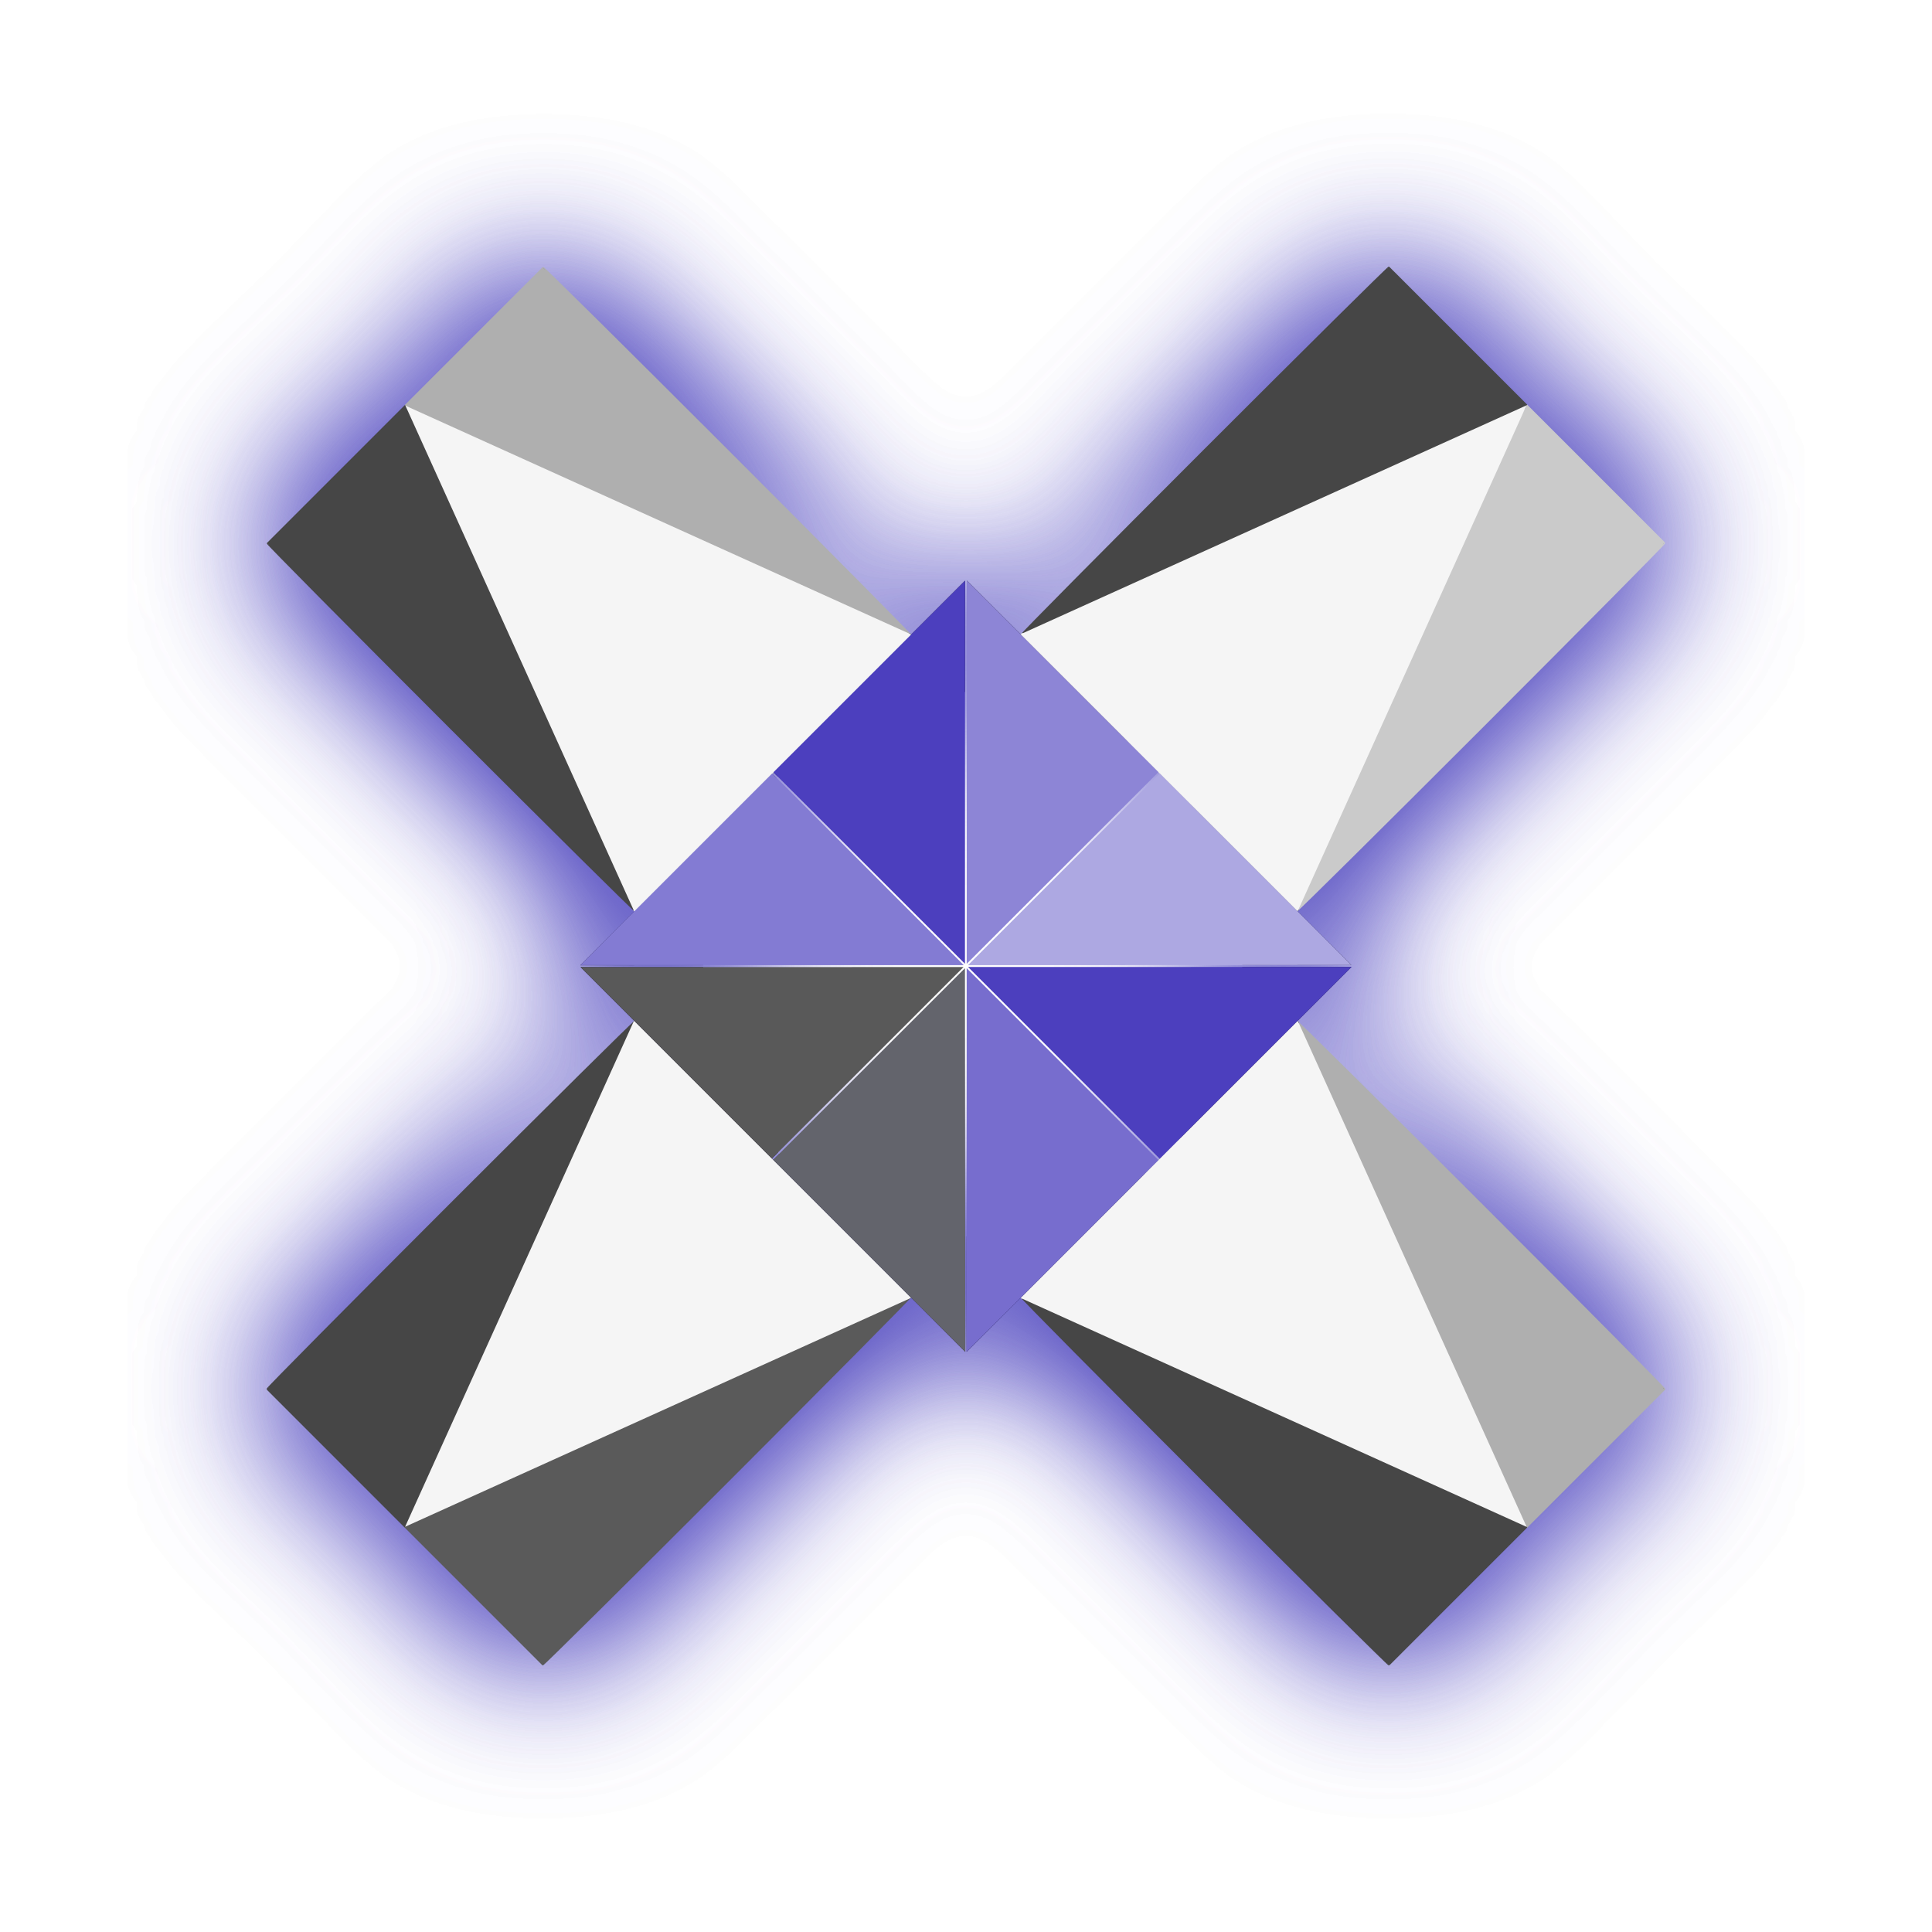
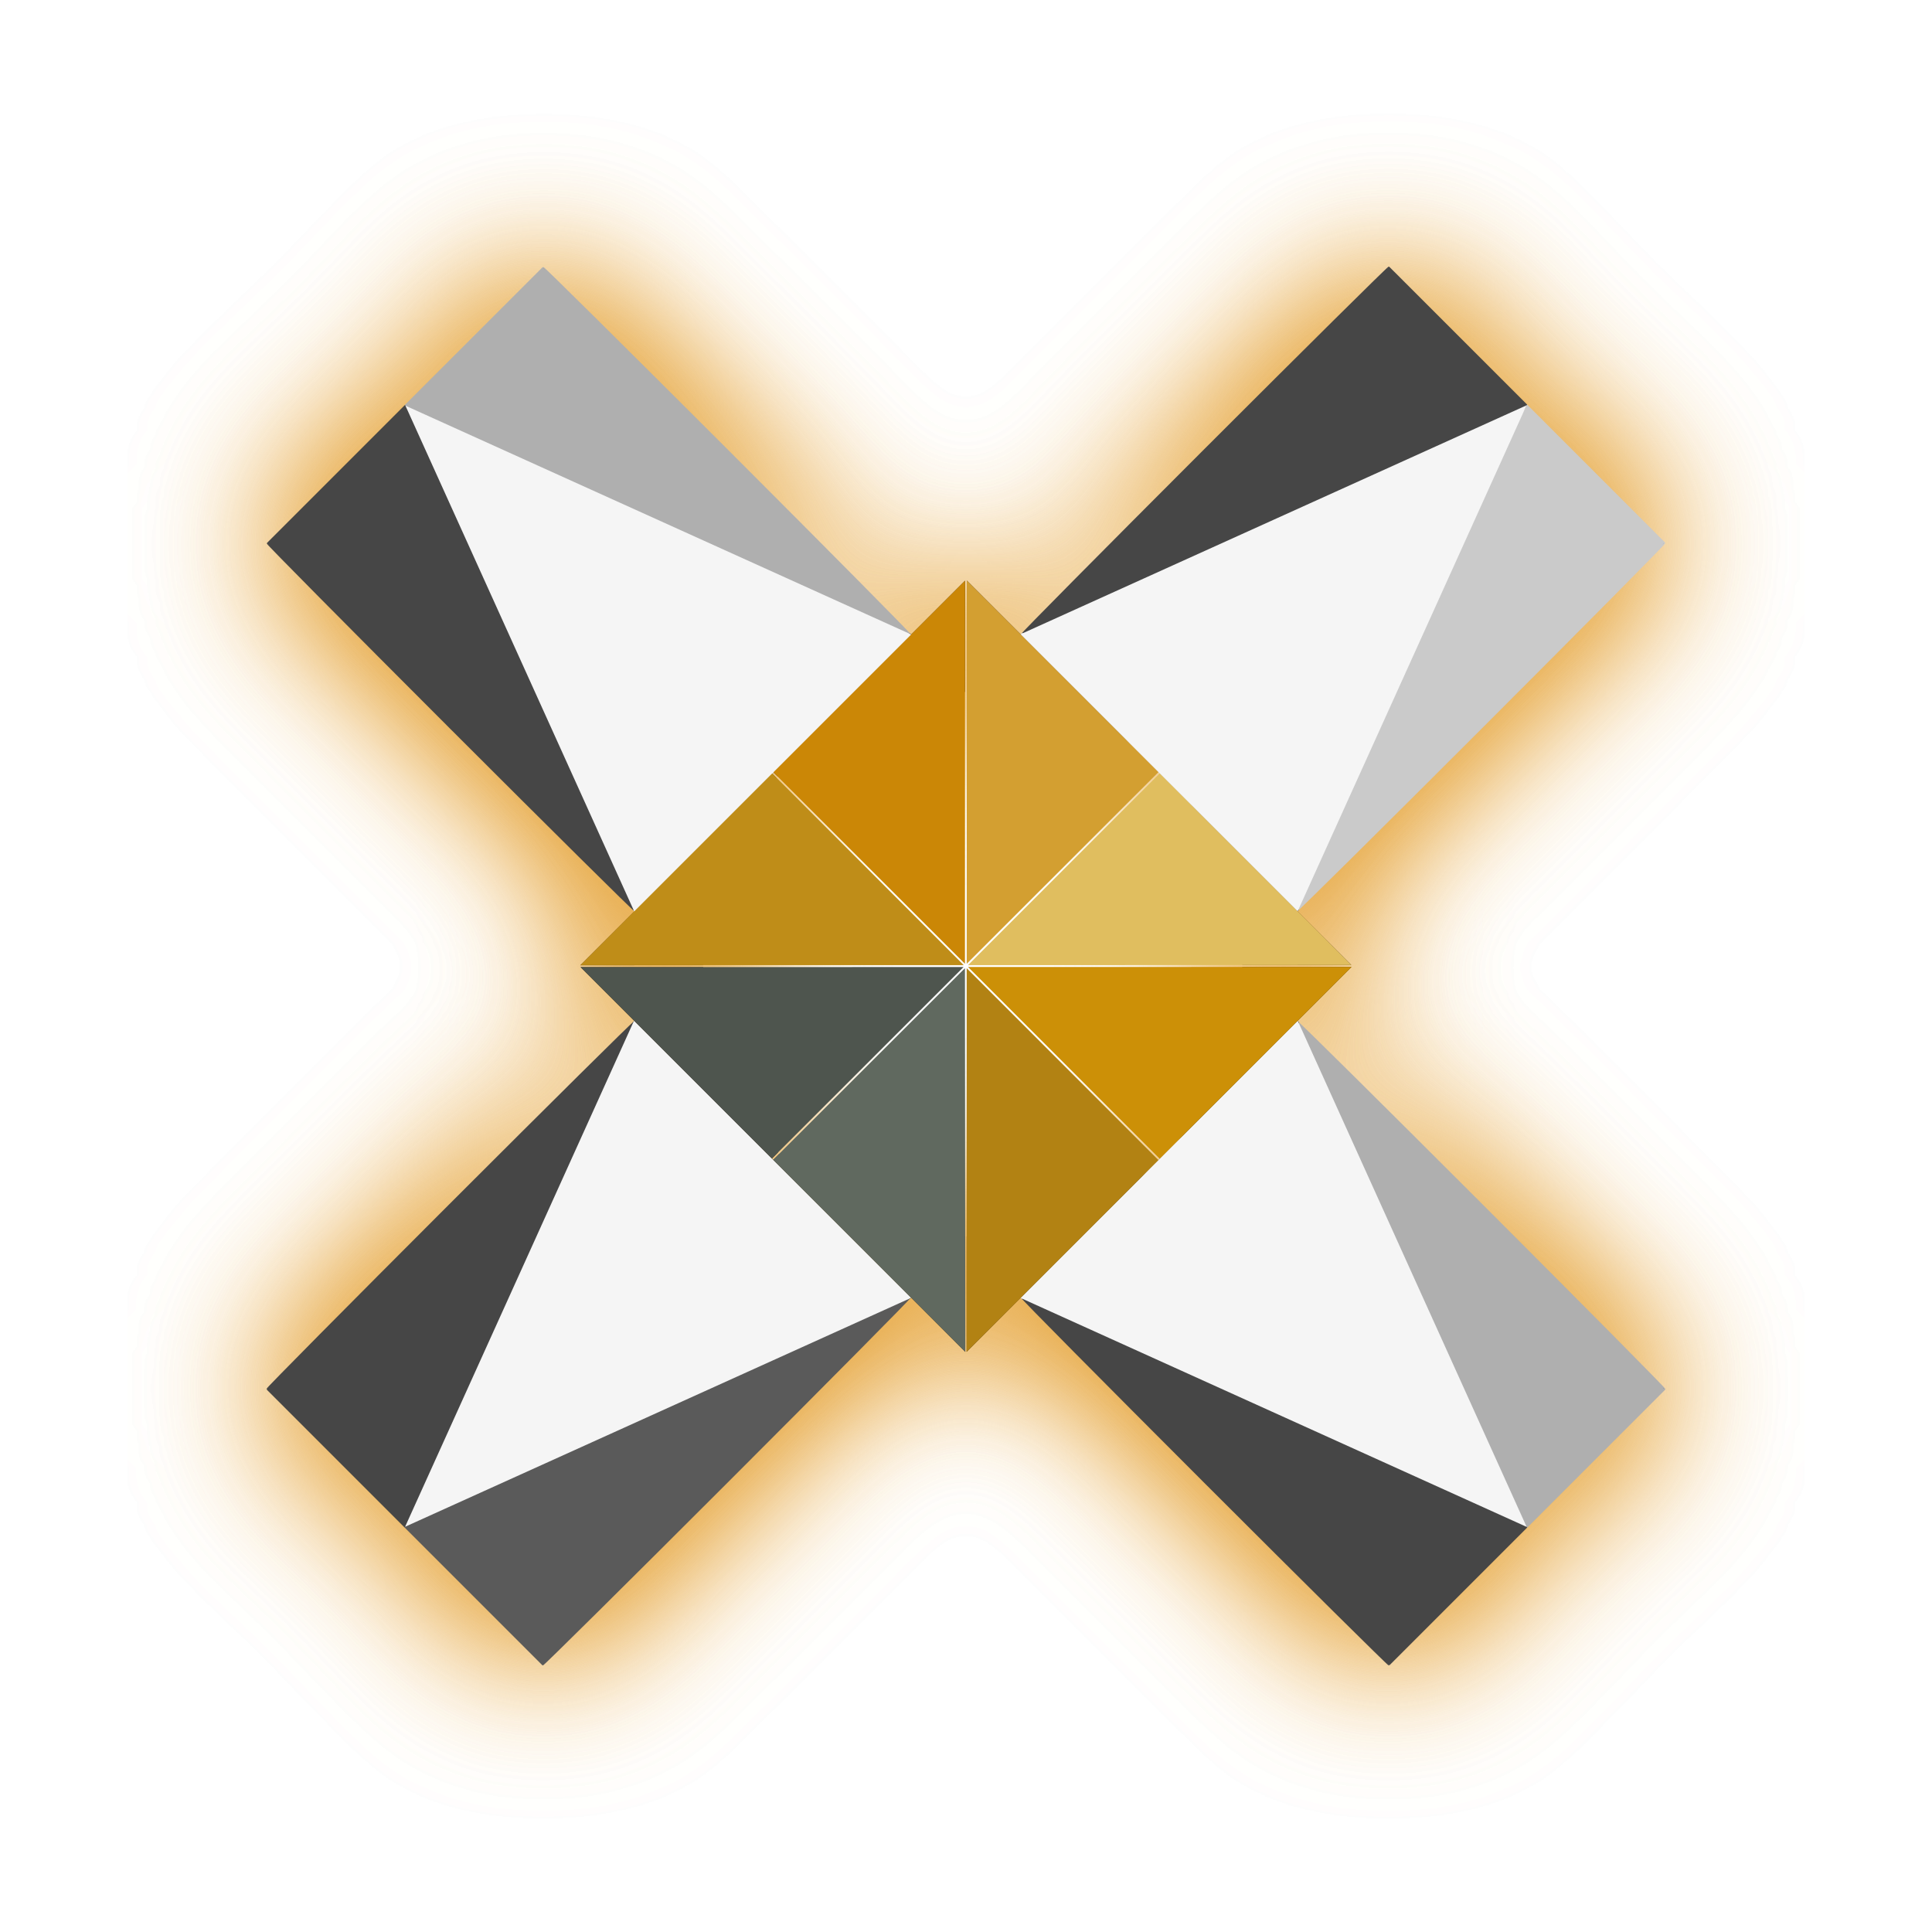
<svg xmlns="http://www.w3.org/2000/svg" xmlns:ns1="http://www.openswatchbook.org/uri/2009/osb" width="33.674mm" height="33.668mm" viewBox="0 0 16.837 16.834" version="1.1" id="svg8">
  <defs id="defs2">
    <linearGradient id="linearGradient894" ns1:paint="solid">
      <stop style="stop-color:#000000;stop-opacity:1;" offset="0" id="stop892" />
    </linearGradient>
    <filter y="-0.25" height="1.5" style="color-interpolation-filters:sRGB;" id="filter1375">
      <feGaussianBlur stdDeviation="5" result="result6" id="feGaussianBlur1365" />
      <feComposite result="result8" in="SourceGraphic" operator="atop" in2="result6" id="feComposite1367" />
      <feComposite result="result9" operator="over" in2="SourceAlpha" in="result8" id="feComposite1369" />
      <feColorMatrix values="1 0 0 0 0 0 1 0 0 0 0 0 1 0 0 0 0 0 1 0 " result="result10" id="feColorMatrix1371" />
      <feBlend in="result10" mode="normal" in2="result6" id="feBlend1373" />
    </filter>
  </defs>
  <g id="layer1" transform="translate(5.714388,-279.5895)" style="display:inline">
-     <path style="fill:#4940bd;fill-opacity:1;stroke:#f17272;stroke-width:0;stroke-linecap:round;stroke-linejoin:round;stroke-miterlimit:4;stroke-dasharray:none;stroke-opacity:1;filter:url(#filter1375);fill-rule:nonzero" d="M 91.49,17.625 C 91.458,17.595 86.045,22.959 79.35,29.654 72.754,36.25 67.553,41.502 67.426,41.688 L 100.561,26.701 Z m 9.07,9.076 c -0.089,0.034 -5.443,5.334 -12.1,11.99 -0.77,0.77 -1.234,1.241 -1.963,1.971 -5.826,5.322 -9.722,9.831 -9.971,10.064 a 17.763,17.95 0 0 1 5.316,12.785 17.763,17.95 0 0 1 -0.004,0.066 l 7.182,-0.002 -3.539,-3.537 0.092,-0.203 c 0.185,-0.127 5.439,-5.328 12.035,-11.924 6.695,-6.695 12.059,-12.11 12.027,-12.141 l -9.076,-9.068 c 0.04,0.051 -0.047,0.22 -0.207,0.457 l 0.207,-0.457 c 0,0 0,-0.002 0,-0.002 z M 67.426,41.688 l -0.201,0.092 -3.533,-3.533 -0.002,7.33 a 17.763,17.95 0 0 1 0.393,-0.014 17.763,17.95 0 0 1 10.854,3.768 l -7.576,-7.574 c 2.59e-4,-8.19e-4 0.065,-0.067 0.066,-0.068 z M 35.783,17.648 26.713,26.725 59.848,41.711 C 59.719,41.522 54.518,36.272 47.924,29.678 41.229,22.983 35.814,17.618 35.783,17.648 Z m 24.064,24.062 c 0.001,0.002 0.068,0.068 0.068,0.068 l -9.074,9.074 C 50.814,50.881 46.77,46.159 40.766,40.676 40.041,39.95 39.578,39.481 38.812,38.715 32.156,32.058 26.804,26.756 26.713,26.725 v 0.002 l 0.205,0.455 c -0.159,-0.235 -0.245,-0.404 -0.205,-0.455 l -9.076,9.068 c -0.031,0.03 5.334,5.446 12.029,12.141 6.594,6.594 11.844,11.795 12.033,11.924 l 0.082,0.18 -3.551,3.551 8.09,-0.002 a 17.763,17.95 0 0 1 -0.002,-0.076 17.763,17.95 0 0 1 4.83,-12.271 l -0.268,-0.268 0.084,-0.084 0.264,0.264 a 17.763,17.95 0 0 1 12.342,-5.572 l 0.002,-7.328 -3.541,3.541 z m 25.658,18.191 0.01,0.01 c -2.27e-4,0 -0.037,0.039 -0.037,0.039 l -0.01,-0.012 c 1.54e-4,1.55e-4 0.037,-0.037 0.037,-0.037 z m -43.738,0.025 c 4.65e-4,1.45e-4 0.037,0.037 0.037,0.037 l -0.01,0.01 c -1.75e-4,1.52e-4 -0.037,-0.037 -0.037,-0.037 z m 47.266,3.77 -7.199,0.002 a 17.763,17.95 0 0 1 -4.131,11.328 z m -42.707,0.01 -8.084,0.002 3.525,3.525 -0.092,0.203 c 0.002,-0.001 0.068,-0.066 0.068,-0.066 l 9.074,9.074 c 0.029,0.027 -4.694,4.071 -10.178,10.074 -0.727,0.725 -1.195,1.189 -1.961,1.955 C 32.025,95.129 26.728,100.48 26.691,100.572 l 0.461,-0.209 c -0.24,0.163 -0.412,0.253 -0.463,0.211 l 9.07,9.076 c 0.032,0.03 5.446,-5.334 12.141,-12.029 6.596,-6.596 11.796,-11.85 11.924,-12.035 l 0.201,-0.092 3.562,3.564 -0.006,-7.623 a 17.763,17.95 0 0 1 -12.25,-5.426 l -0.395,0.395 -0.084,-0.084 0.4,-0.4 A 17.763,17.95 0 0 1 46.326,63.707 Z M 41.676,67.438 c -0.185,0.127 -5.437,5.328 -12.033,11.924 -6.695,6.695 -12.061,12.11 -12.029,12.141 l 9.074,9.07 z m 43.814,-0.193 -7.799,7.799 a 17.763,17.95 0 0 1 -2.217,2.217 l -8.242,8.242 0.199,0.09 c 0.123,0.183 5.328,5.439 11.926,12.037 6.695,6.695 12.11,12.06 12.141,12.029 l 9.07,-9.076 c -0.05,0.042 -0.22,-0.047 -0.459,-0.209 l 0.457,0.207 c -0.034,-0.094 -5.334,-5.443 -11.988,-12.098 C 87.815,87.719 87.349,87.258 86.625,86.535 81.139,80.527 76.414,76.48 76.441,76.453 l 9.072,-9.074 c 8.06e-4,2.41e-4 0.065,0.063 0.066,0.064 z m 0.09,0.199 14.99,33.137 9.076,-9.07 c 0.03,-0.03 -5.334,-5.446 -12.029,-12.141 C 91.02,72.772 85.763,67.567 85.58,67.443 Z m -10.141,9.848 a 17.763,17.95 0 0 1 -11.357,4.17 17.763,17.95 0 0 1 -0.402,-0.02 l -0.002,7.611 z m -15.512,8.189 0.012,0.01 c 1.61e-4,1.52e-4 -0.039,0.039 -0.039,0.039 l -0.01,-0.01 c 1.54e-4,-4.71e-4 0.037,-0.039 0.037,-0.039 z m 7.402,0.008 c -1.65e-4,1.65e-4 0.037,0.039 0.037,0.039 l -0.01,0.01 c 1.51e-4,0 -0.037,-0.039 -0.037,-0.039 z" id="rect889" transform="matrix(0.1322917,0,0,0.1322917,-5.714388,279.5895)" />
+     <path style="fill:#e49f2f;fill-opacity:1;fill-rule:nonzero;stroke:#f17272;stroke-width:0;stroke-linecap:round;stroke-linejoin:round;stroke-miterlimit:4;stroke-dasharray:none;stroke-opacity:1;filter:url(#filter1375)" d="M 91.49,17.625 C 91.458,17.595 86.045,22.959 79.35,29.654 72.754,36.25 67.553,41.502 67.426,41.688 L 100.561,26.701 Z m 9.07,9.076 c -0.089,0.034 -5.443,5.334 -12.1,11.99 -0.77,0.77 -1.234,1.241 -1.963,1.971 -5.826,5.322 -9.722,9.831 -9.971,10.064 a 17.763,17.95 0 0 1 5.316,12.785 17.763,17.95 0 0 1 -0.004,0.066 l 7.182,-0.002 -3.539,-3.537 0.092,-0.203 c 0.185,-0.127 5.439,-5.328 12.035,-11.924 6.695,-6.695 12.059,-12.11 12.027,-12.141 l -9.076,-9.068 c 0.04,0.051 -0.047,0.22 -0.207,0.457 l 0.207,-0.457 c 0,0 0,-0.002 0,-0.002 z M 67.426,41.688 l -0.201,0.092 -3.533,-3.533 -0.002,7.33 a 17.763,17.95 0 0 1 0.393,-0.014 17.763,17.95 0 0 1 10.854,3.768 l -7.576,-7.574 c 2.59e-4,-8.19e-4 0.065,-0.067 0.066,-0.068 z M 35.783,17.648 26.713,26.725 59.848,41.711 C 59.719,41.522 54.518,36.272 47.924,29.678 41.229,22.983 35.814,17.618 35.783,17.648 Z m 24.064,24.062 c 0.001,0.002 0.068,0.068 0.068,0.068 l -9.074,9.074 C 50.814,50.881 46.77,46.159 40.766,40.676 40.041,39.95 39.578,39.481 38.812,38.715 32.156,32.058 26.804,26.756 26.713,26.725 v 0.002 l 0.205,0.455 c -0.159,-0.235 -0.245,-0.404 -0.205,-0.455 l -9.076,9.068 c -0.031,0.03 5.334,5.446 12.029,12.141 6.594,6.594 11.844,11.795 12.033,11.924 l 0.082,0.18 -3.551,3.551 8.09,-0.002 a 17.763,17.95 0 0 1 -0.002,-0.076 17.763,17.95 0 0 1 4.83,-12.271 l -0.268,-0.268 0.084,-0.084 0.264,0.264 a 17.763,17.95 0 0 1 12.342,-5.572 l 0.002,-7.328 -3.541,3.541 z m 25.658,18.191 0.01,0.01 c -2.27e-4,0 -0.037,0.039 -0.037,0.039 l -0.01,-0.012 c 1.54e-4,1.55e-4 0.037,-0.037 0.037,-0.037 z m -43.738,0.025 c 4.65e-4,1.45e-4 0.037,0.037 0.037,0.037 l -0.01,0.01 c -1.75e-4,1.52e-4 -0.037,-0.037 -0.037,-0.037 z m 47.266,3.77 -7.199,0.002 a 17.763,17.95 0 0 1 -4.131,11.328 z m -42.707,0.01 -8.084,0.002 3.525,3.525 -0.092,0.203 c 0.002,-0.001 0.068,-0.066 0.068,-0.066 l 9.074,9.074 c 0.029,0.027 -4.694,4.071 -10.178,10.074 -0.727,0.725 -1.195,1.189 -1.961,1.955 C 32.025,95.129 26.728,100.48 26.691,100.572 l 0.461,-0.209 c -0.24,0.163 -0.412,0.253 -0.463,0.211 l 9.07,9.076 c 0.032,0.03 5.446,-5.334 12.141,-12.029 6.596,-6.596 11.796,-11.85 11.924,-12.035 l 0.201,-0.092 3.562,3.564 -0.006,-7.623 a 17.763,17.95 0 0 1 -12.25,-5.426 l -0.395,0.395 -0.084,-0.084 0.4,-0.4 A 17.763,17.95 0 0 1 46.326,63.707 Z M 41.676,67.438 c -0.185,0.127 -5.437,5.328 -12.033,11.924 -6.695,6.695 -12.061,12.11 -12.029,12.141 l 9.074,9.07 z m 43.814,-0.193 -7.799,7.799 a 17.763,17.95 0 0 1 -2.217,2.217 l -8.242,8.242 0.199,0.09 c 0.123,0.183 5.328,5.439 11.926,12.037 6.695,6.695 12.11,12.06 12.141,12.029 l 9.07,-9.076 c -0.05,0.042 -0.22,-0.047 -0.459,-0.209 l 0.457,0.207 c -0.034,-0.094 -5.334,-5.443 -11.988,-12.098 C 87.815,87.719 87.349,87.258 86.625,86.535 81.139,80.527 76.414,76.48 76.441,76.453 l 9.072,-9.074 c 8.06e-4,2.41e-4 0.065,0.063 0.066,0.064 z m 0.09,0.199 14.99,33.137 9.076,-9.07 c 0.03,-0.03 -5.334,-5.446 -12.029,-12.141 C 91.02,72.772 85.763,67.567 85.58,67.443 Z m -10.141,9.848 a 17.763,17.95 0 0 1 -11.357,4.17 17.763,17.95 0 0 1 -0.402,-0.02 l -0.002,7.611 z m -15.512,8.189 0.012,0.01 c 1.61e-4,1.52e-4 -0.039,0.039 -0.039,0.039 l -0.01,-0.01 c 1.54e-4,-4.71e-4 0.037,-0.039 0.037,-0.039 z m 7.402,0.008 c -1.65e-4,1.65e-4 0.037,0.039 0.037,0.039 l -0.01,0.01 c 1.51e-4,0 -0.037,-0.039 -0.037,-0.039 z" id="rect889" transform="matrix(0.1322917,0,0,0.1322917,-5.714388,279.5895)" />
  </g>
  <g style="display:inline" transform="translate(5.714388,-279.5895)" id="g993">
    <path style="fill:#afafaf;fill-opacity:1;stroke:#afafaf;stroke-width:0.015;stroke-linejoin:bevel;stroke-miterlimit:4;stroke-dasharray:none;stroke-opacity:1" d="m -0.981,281.924 c 0.004,-0.004 0.721,0.706 1.606,1.591 0.886,0.886 1.595,1.602 1.591,1.606 l -2.402,2.402 c -2.31e-5,2e-5 -0.005,-0.005 -0.005,-0.005 l 1.202,-1.202 c 0.004,-0.004 -0.706,-0.72 -1.591,-1.606 -0.881,-0.881 -1.589,-1.582 -1.601,-1.586 z" id="path953" />
    <path id="path955" d="m -3.381,284.325 c -0.004,0.004 0.706,0.721 1.591,1.606 0.886,0.886 1.602,1.595 1.606,1.591 L 2.218,285.12 c 2.31e-5,-2e-5 -0.005,-0.005 -0.005,-0.005 l -1.202,1.202 c -0.004,0.004 -0.662,-0.767 -1.606,-1.591 -0.94,-0.821 -1.626,-1.553 -1.586,-1.601 z" style="fill:#464646;fill-opacity:1;stroke:#464646;stroke-width:0.015;stroke-linejoin:bevel;stroke-miterlimit:4;stroke-dasharray:none;stroke-opacity:1" />
    <path style="fill:#f5f5f5;fill-opacity:1;stroke-width:0.203" d="m -2.181,283.125 1.995,4.41 2.415,-2.415 z" id="path957" />
    <path id="path959" d="m 8.791,291.696 c 0.004,-0.004 -0.706,-0.721 -1.591,-1.606 -0.886,-0.886 -1.602,-1.595 -1.606,-1.591 l -2.402,2.402 c -2.31e-5,2e-5 0.005,0.005 0.005,0.005 l 1.202,-1.202 c 0.004,-0.004 0.72,0.706 1.606,1.591 0.881,0.881 1.582,1.589 1.586,1.601 z" style="fill:#afafaf;fill-opacity:1;stroke:#afafaf;stroke-width:0.015;stroke-linejoin:bevel;stroke-miterlimit:4;stroke-dasharray:none;stroke-opacity:1" />
    <path style="fill:#464646;fill-opacity:1;stroke:#464646;stroke-width:0.015;stroke-linejoin:bevel;stroke-miterlimit:4;stroke-dasharray:none;stroke-opacity:1" d="m 6.39,294.096 c -0.004,0.004 -0.721,-0.706 -1.606,-1.591 -0.886,-0.886 -1.595,-1.602 -1.591,-1.606 l 2.402,-2.402 c 2.32e-5,-2e-5 0.005,0.005 0.005,0.005 L 4.398,289.704 c -0.004,0.004 0.767,0.662 1.591,1.606 0.821,0.94 1.553,1.626 1.601,1.586 z" id="path961" />
    <path id="path963" d="M 7.59,292.896 3.18,290.901 5.595,288.485 Z" style="fill:#f5f5f5;fill-opacity:1;stroke-width:0.203" />
    <path style="fill:#464646;fill-opacity:1;stroke:#464646;stroke-width:0.015;stroke-linejoin:bevel;stroke-miterlimit:4;stroke-dasharray:none;stroke-opacity:1" d="m 6.389,281.921 c -0.004,-0.004 -0.721,0.706 -1.606,1.591 -0.886,0.886 -1.595,1.602 -1.591,1.606 l 2.402,2.402 c 2.12e-5,2e-5 0.005,-0.005 0.005,-0.005 l -1.202,-1.202 c -0.004,-0.004 0.706,-0.72 1.591,-1.606 0.881,-0.881 1.589,-1.582 1.601,-1.586 z" id="path965" />
    <path id="path967" d="m 8.79,284.322 c 0.004,0.004 -0.706,0.721 -1.591,1.606 -0.886,0.886 -1.602,1.595 -1.606,1.591 l -2.402,-2.402 c -2.12e-5,-3e-5 0.005,-0.005 0.005,-0.005 l 1.202,1.202 c 0.004,0.004 0.662,-0.767 1.606,-1.591 0.94,-0.821 1.626,-1.553 1.586,-1.601 z" style="fill:#cacaca;fill-opacity:1;stroke:#cacaca;stroke-width:0.015;stroke-linejoin:bevel;stroke-miterlimit:4;stroke-dasharray:none;stroke-opacity:1" />
    <path style="fill:#f5f5f5;fill-opacity:1;stroke-width:0.203" d="m 7.589,283.122 -1.995,4.41 -2.415,-2.415 z" id="path969" />
    <path id="path971" d="m -3.384,291.695 c -0.004,-0.004 0.706,-0.721 1.591,-1.606 0.886,-0.886 1.602,-1.595 1.606,-1.591 l 2.402,2.402 c 2.13e-5,2e-5 -0.005,0.005 -0.005,0.005 l -1.202,-1.202 c -0.004,-0.004 -0.72,0.706 -1.606,1.591 -0.881,0.881 -1.582,1.589 -1.586,1.601 z" style="fill:#464646;fill-opacity:1;stroke:#464646;stroke-width:0.015;stroke-linejoin:bevel;stroke-miterlimit:4;stroke-dasharray:none;stroke-opacity:1" />
    <path style="fill:#5a5a5a;fill-opacity:1;stroke:#5a5a5a;stroke-width:0.015;stroke-linejoin:bevel;stroke-miterlimit:4;stroke-dasharray:none;stroke-opacity:1" d="m -0.984,294.095 c 0.004,0.004 0.721,-0.706 1.606,-1.591 0.886,-0.886 1.595,-1.602 1.591,-1.606 l -2.402,-2.402 c -2.12e-5,-2e-5 -0.005,0.005 -0.005,0.005 l 1.202,1.202 c 0.004,0.004 -0.767,0.662 -1.591,1.606 -0.821,0.94 -1.553,1.626 -1.601,1.586 z" id="path973" />
    <path id="path975" d="m -2.184,292.895 4.41,-1.995 -2.415,-2.415 z" style="fill:#f5f5f5;fill-opacity:1;stroke-width:0.203" />
-     <path id="path977" d="m 6.064,288.016 -3.342,7.3e-4 1.67,1.671 z" style="fill:#4c3fbe;fill-opacity:1;stroke:#4c3fbe;stroke-width:0;stroke-linecap:round;stroke-linejoin:round;stroke-miterlimit:4;stroke-dasharray:none;stroke-opacity:1" />
-     <path id="path979" d="m 4.381,289.699 -1.671,-1.672 -7.308e-4,3.343 z" style="fill:#776dce;fill-opacity:1;stroke:#776dce;stroke-width:0;stroke-linecap:round;stroke-linejoin:round;stroke-miterlimit:4;stroke-dasharray:none;stroke-opacity:1" />
-     <path id="path981" d="M 6.062,288 4.392,286.33 2.721,288.001 Z" style="fill:#ada8e2;fill-opacity:1;stroke:#ada8e2;stroke-width:0;stroke-linecap:round;stroke-linejoin:round;stroke-miterlimit:4;stroke-dasharray:none;stroke-opacity:1" />
-     <path id="path983" d="m 2.698,291.371 -0.003,-3.344 -1.671,1.67 z" style="fill:#63646c;fill-opacity:1;stroke:#63646c;stroke-width:0;stroke-linecap:round;stroke-linejoin:round;stroke-miterlimit:4;stroke-dasharray:none;stroke-opacity:1" />
-     <path id="path985" d="m 4.381,286.319 -1.67,-1.67 -7.281e-4,3.34 z" style="fill:#8d85d6;fill-opacity:1;stroke:#8d85d6;stroke-width:0;stroke-linecap:round;stroke-linejoin:round;stroke-miterlimit:4;stroke-dasharray:none;stroke-opacity:1" />
-     <path id="path987" d="m 2.683,288.017 -3.338,7.2e-4 1.668,1.668 z" style="fill:#595959;fill-opacity:1;stroke:#595959;stroke-width:0;stroke-linecap:round;stroke-linejoin:round;stroke-miterlimit:4;stroke-dasharray:none;stroke-opacity:1" />
-     <path id="path989" d="m 2.685,288.001 -1.67,-1.671 -1.671,1.671 z" style="fill:#837bd3;fill-opacity:1;stroke:#837bd3;stroke-width:0;stroke-linecap:round;stroke-linejoin:round;stroke-miterlimit:4;stroke-dasharray:none;stroke-opacity:1" />
-     <path id="path991" d="m 2.695,287.989 7.292e-4,-3.339 -1.67,1.67 z" style="fill:#4c3fbe;fill-opacity:1;stroke:#f17272;stroke-width:0;stroke-linecap:round;stroke-linejoin:round;stroke-miterlimit:4;stroke-dasharray:none;stroke-opacity:1" />
+     <path id="path977" d="m 6.064,288.016 -3.342,7.3e-4 1.67,1.671 z" style="fill:#cc9007;fill-opacity:1;stroke:#1f5d1f;stroke-width:0;stroke-linecap:round;stroke-linejoin:round;stroke-miterlimit:4;stroke-dasharray:none;stroke-opacity:1" />
+     <path id="path979" d="m 4.381,289.699 -1.671,-1.672 -7.308e-4,3.343 z" style="fill:#b28213;fill-opacity:1;stroke:#319431;stroke-width:0;stroke-linecap:round;stroke-linejoin:round;stroke-miterlimit:4;stroke-dasharray:none;stroke-opacity:1" />
+     <path id="path981" d="M 6.062,288 4.392,286.33 2.721,288.001 Z" style="fill:#e0be5f;fill-opacity:1;stroke:#70cf70;stroke-width:0;stroke-linecap:round;stroke-linejoin:round;stroke-miterlimit:4;stroke-dasharray:none;stroke-opacity:1" />
+     <path id="path983" d="m 2.698,291.371 -0.003,-3.344 -1.671,1.67 z" style="fill:#60695f;fill-opacity:1;stroke:#297e29;stroke-width:0;stroke-linecap:round;stroke-linejoin:round;stroke-miterlimit:4;stroke-dasharray:none;stroke-opacity:1" />
+     <path id="path985" d="m 4.381,286.319 -1.67,-1.67 -7.281e-4,3.34 z" style="fill:#d39f31;fill-opacity:1;stroke:#3db83d;stroke-width:0;stroke-linecap:round;stroke-linejoin:round;stroke-miterlimit:4;stroke-dasharray:none;stroke-opacity:1" />
+     <path id="path987" d="m 2.683,288.017 -3.338,7.2e-4 1.668,1.668 z" style="fill:#4e554e;fill-opacity:1;stroke:#256f25;stroke-width:0;stroke-linecap:round;stroke-linejoin:round;stroke-miterlimit:4;stroke-dasharray:none;stroke-opacity:1" />
+     <path id="path989" d="m 2.685,288.001 -1.67,-1.671 -1.671,1.671 z" style="fill:#bf8d18;fill-opacity:1;stroke:#319431;stroke-width:0;stroke-linecap:round;stroke-linejoin:round;stroke-miterlimit:4;stroke-dasharray:none;stroke-opacity:1" />
+     <path id="path991" d="m 2.695,287.989 7.292e-4,-3.339 -1.67,1.67 z" style="fill:#cb8706;fill-opacity:1;stroke:#1f5d1f;stroke-width:0;stroke-linecap:round;stroke-linejoin:round;stroke-miterlimit:4;stroke-dasharray:none;stroke-opacity:1" />
  </g>
</svg>
